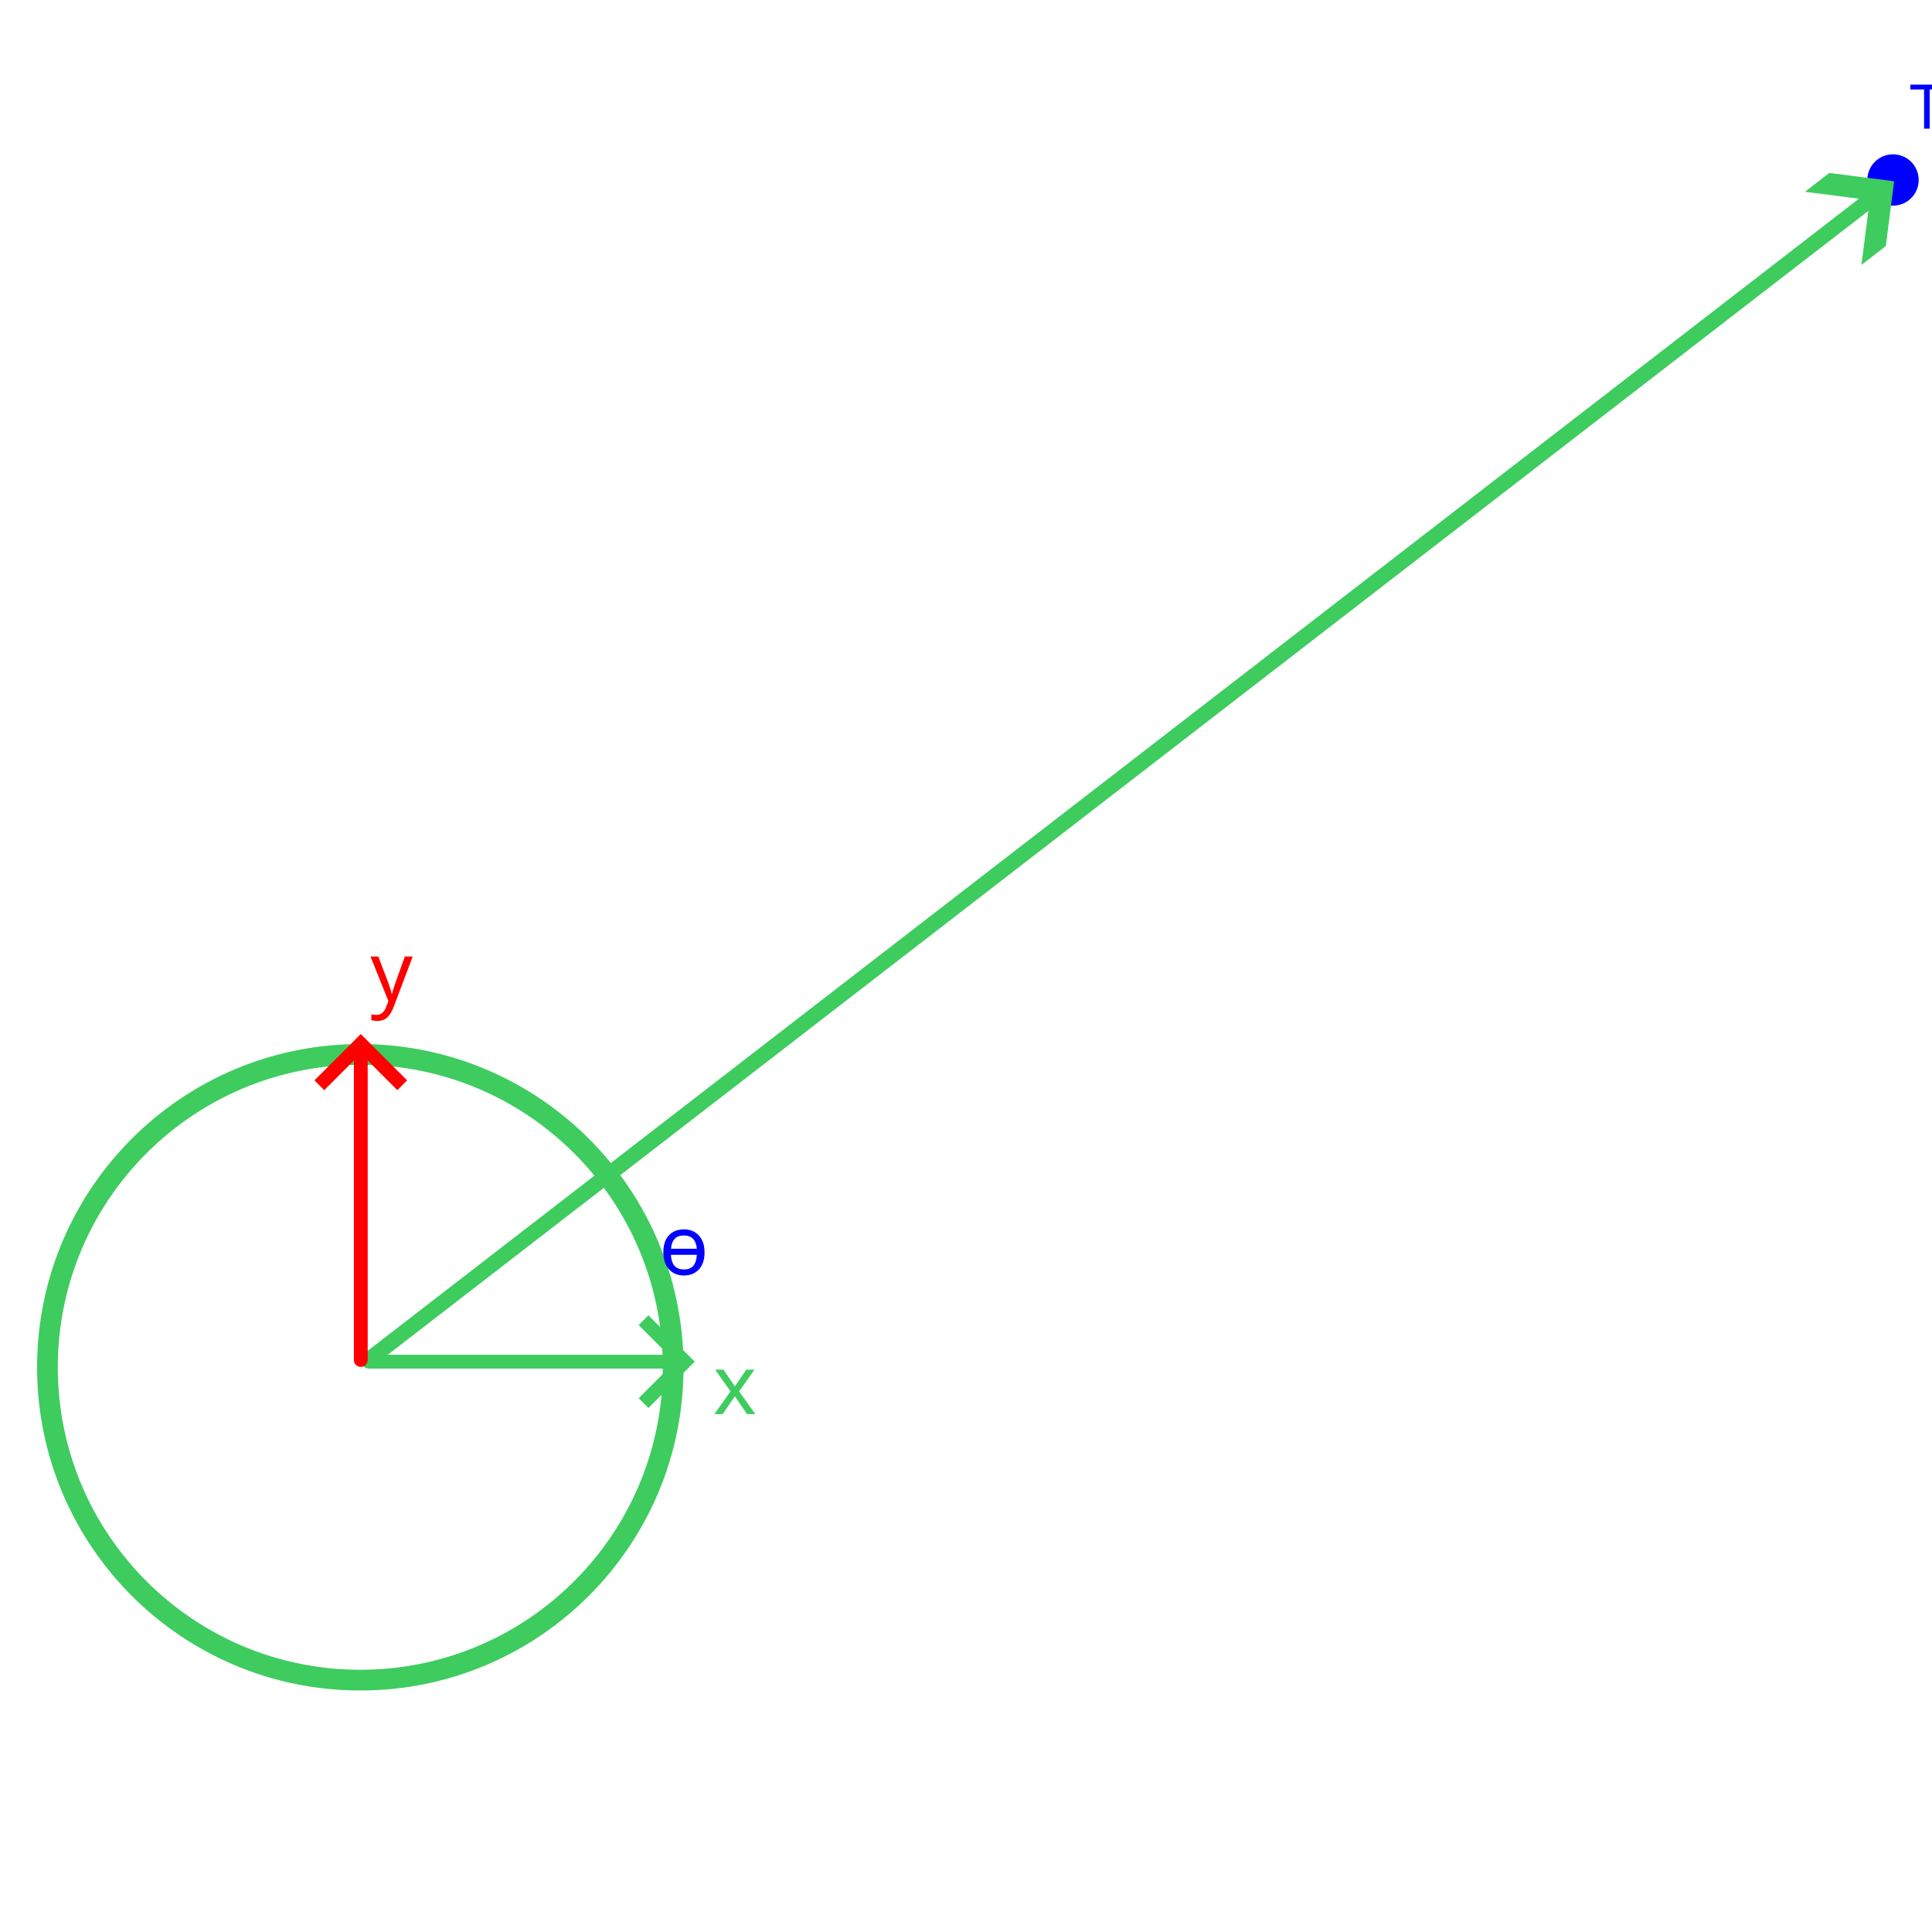
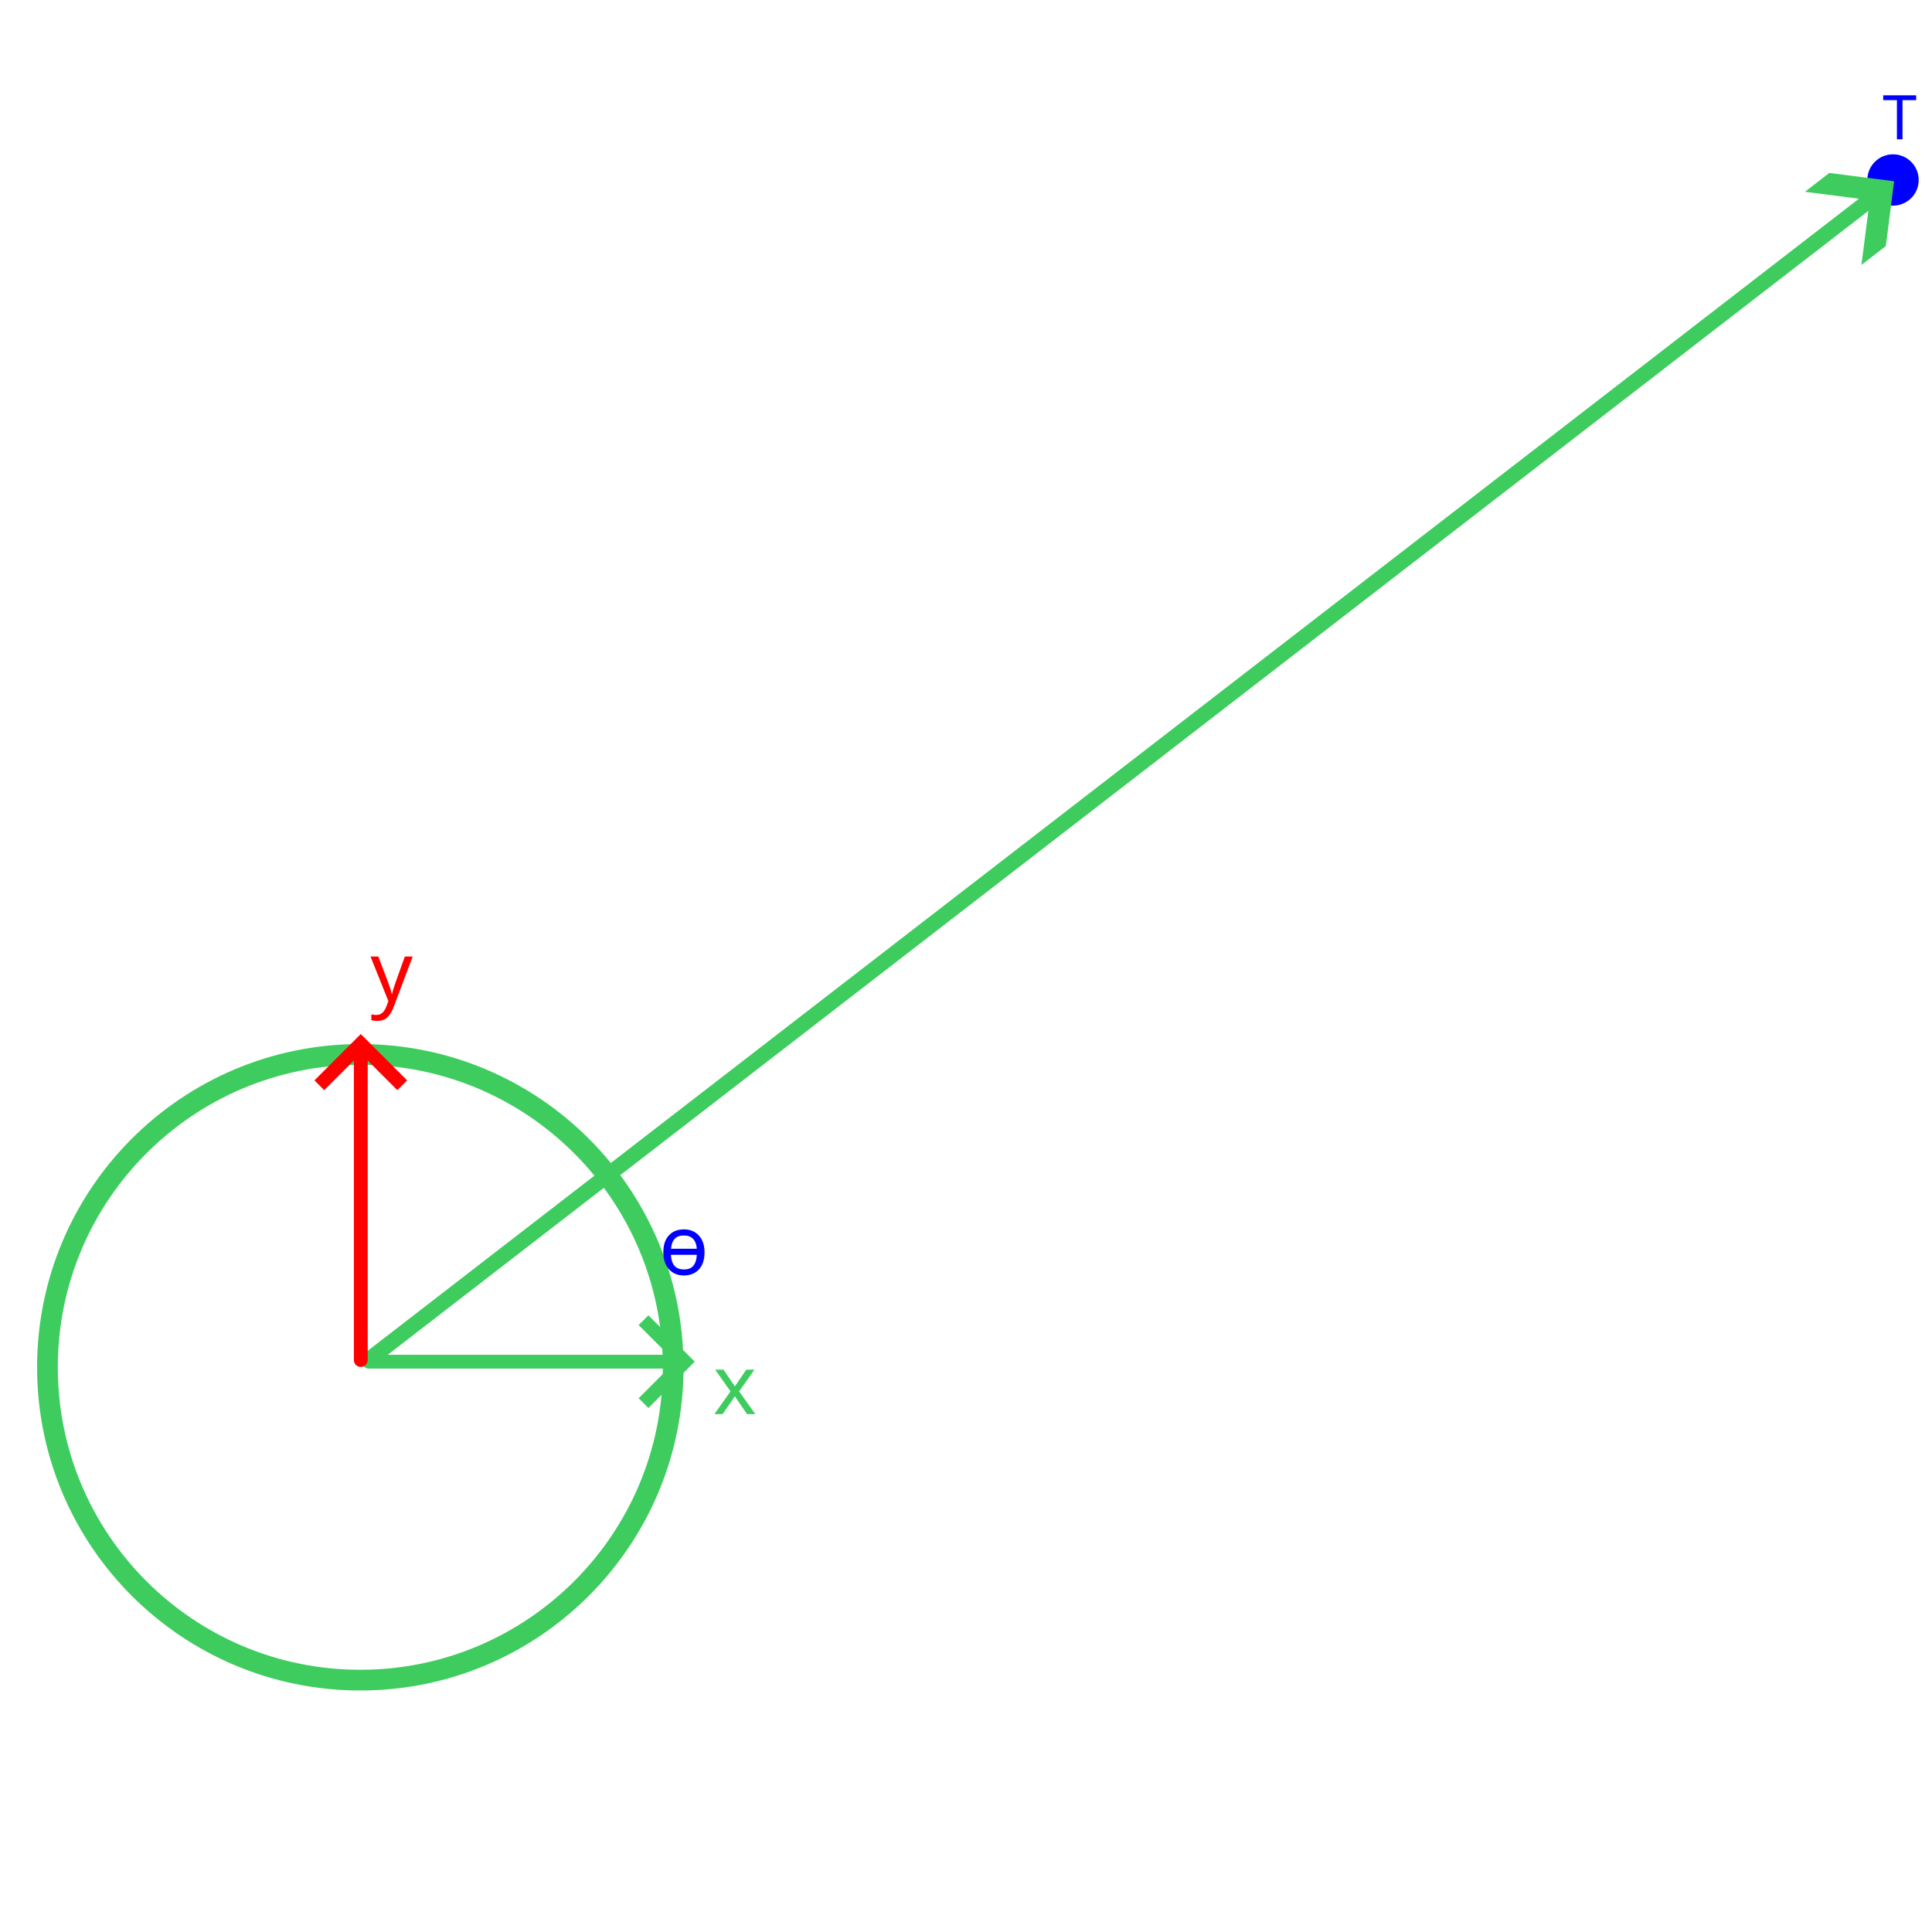
<svg xmlns="http://www.w3.org/2000/svg" width="400" height="400" viewBox="0 0 400 400" version="1.1" id="svg1" xml:space="preserve">
  <defs id="defs1">
    <marker style="overflow:visible" id="ArrowWide" refX="0" refY="0" orient="auto-start-reverse" markerWidth="1" markerHeight="1" viewBox="0 0 1 1" preserveAspectRatio="xMidYMid">
      <path style="fill:none;stroke:context-stroke;stroke-width:1;stroke-linecap:butt" d="M 3,-3 0,0 3,3" transform="rotate(180,0.125,0)" id="path5" />
    </marker>
    <marker style="overflow:visible" id="ArrowWide-7" refX="0" refY="0" orient="auto-start-reverse" markerWidth="1" markerHeight="1" viewBox="0 0 1 1" preserveAspectRatio="xMidYMid">
      <path style="fill:none;stroke:context-stroke;stroke-width:1;stroke-linecap:butt" d="M 3,-3 0,0 3,3" transform="rotate(180,0.125,0)" id="path5-5" />
    </marker>
  </defs>
  <g id="layer1">
    <circle style="fill:#0000ff;fill-opacity:1;stroke-width:1.097;stroke-linecap:round;stroke-linejoin:round;paint-order:stroke fill markers" id="path2" cx="391.928" cy="37.264" r="5.316" />
    <g id="path6" transform="matrix(1.063228,0,0,1.063228,72.95943,-95.63993)">
      <path style="color:#000000;fill:#3ecc5f;stroke-linecap:round;stroke-linejoin:round;-inkscape-stroke:none;paint-order:stroke fill markers" d="M 296.926,125.896 2.42,353.424 a 1.5,1.5 0 0 0 -0.271,2.104 1.5,1.5 0 0 0 2.105,0.27 L 298.76,128.271 a 1.5,1.5 0 0 0 0.27,-2.105 1.5,1.5 0 0 0 -2.104,-0.27 z" id="path8" />
      <path style="color:#000000;fill:#3ecc5f;stroke-linecap:round;stroke-linejoin:round;-inkscape-stroke:none;paint-order:stroke fill markers" d="M 3.336,354.611 297.843,127.084" id="path9" />
      <g id="g7">
        <path style="color:#000000;fill:#3ecc5f;fill-rule:evenodd;-inkscape-stroke:none" d="m 300.217,125.25 -1.62,12.624 -4.748,3.668 1.62,-12.624 -12.624,-1.62 4.748,-3.668 z" id="path7" />
      </g>
    </g>
-     <text xml:space="preserve" style="font-size:12.759px;font-family:Ubuntu;-inkscape-font-specification:Ubuntu;fill:#0000ff;fill-opacity:1;stroke:none;stroke-width:3.19;stroke-linecap:round;stroke-linejoin:round;stroke-opacity:1;paint-order:stroke fill markers" x="395.39" y="26.631" id="text9-2-0">
-       <tspan id="tspan9-9-6" x="395.39" y="26.631" style="stroke-width:3.19">T</tspan>
+     <text xml:space="preserve" style="font-size:12.759px;font-family:Ubuntu;-inkscape-font-specification:Ubuntu;fill:#0000ff;fill-opacity:1;stroke:none;stroke-width:3.19;stroke-linecap:round;stroke-linejoin:round;stroke-opacity:1;paint-order:stroke fill markers" x="389.77" y="28.842" id="text9-2-0">
+       <tspan id="tspan9-9-6" x="389.77" y="28.842" style="stroke-width:3.19">T</tspan>
    </text>
    <g id="g1" style="display:none">
      <rect style="fill:#5fff5f;fill-opacity:1;stroke:#3ecc5f;stroke-width:2.247;stroke-linecap:round;stroke-linejoin:round;paint-order:stroke fill markers" id="rect1" width="30.814" height="90.324" x="283.004" y="-284.64" rx="15.407" ry="18.107" transform="rotate(90)" />
      <circle style="fill:#0000ff;fill-opacity:1;stroke-width:0.767;stroke-linecap:round;stroke-linejoin:round;paint-order:stroke fill markers" id="path2-0" cx="196.908" cy="299.834" r="3.716" />
      <rect style="fill:#ff5f5f;fill-opacity:1;stroke:#3ecc5f;stroke-width:2.247;stroke-linecap:round;stroke-linejoin:round;paint-order:stroke fill markers" id="rect1-7" width="30.814" height="90.324" x="283.057" y="-354.693" rx="15.407" ry="18.107" transform="rotate(90)" />
      <rect style="fill:#3ecc5f;stroke:#3ecc5f;stroke-width:0.762;stroke-linecap:round;stroke-linejoin:round;paint-order:stroke fill markers" id="rect1-7-6" width="12.462" height="25.687" x="-368.66" y="-281.552" rx="6.231" ry="5.149" transform="scale(-1)" />
      <rect style="fill:#3ecc5f;stroke:#3ecc5f;stroke-width:0.762;stroke-linecap:round;stroke-linejoin:round;paint-order:stroke fill markers" id="rect1-7-6-9" width="12.462" height="25.687" x="-381.116" y="289.489" rx="6.231" ry="5.149" transform="rotate(-105)" />
      <rect style="fill:#3ecc5f;stroke:#3ecc5f;stroke-width:0.762;stroke-linecap:round;stroke-linejoin:round;paint-order:stroke fill markers" id="rect1-7-6-9-3" width="12.462" height="25.687" x="-305.245" y="382.647" rx="6.231" ry="5.149" transform="rotate(-90)" />
      <rect style="fill:#3ecc5f;stroke:#3ecc5f;stroke-width:0.762;stroke-linecap:round;stroke-linejoin:round;paint-order:stroke fill markers" id="rect1-7-6-9-3-2" width="12.462" height="25.687" x="-208.997" y="444.27" rx="6.231" ry="5.149" transform="rotate(-75)" />
      <circle style="fill:#3ecc5f;stroke:#3ecc5f;stroke-width:2.286;stroke-linecap:round;stroke-linejoin:round;paint-order:stroke fill markers" id="path1" cx="298.464" cy="-365.735" r="22" transform="rotate(90)" />
      <circle style="fill:#0000ff;fill-opacity:1;stroke-width:0.767;stroke-linecap:round;stroke-linejoin:round;paint-order:stroke fill markers" id="path2-2" cx="267.51" cy="299.834" r="3.716" />
      <circle style="fill:#0000ff;fill-opacity:1;stroke-width:0.767;stroke-linecap:round;stroke-linejoin:round;paint-order:stroke fill markers" id="path2-2-7" cx="345.544" cy="299.834" r="3.716" />
      <text xml:space="preserve" style="font-size:8.918px;font-family:Ubuntu;-inkscape-font-specification:Ubuntu;fill:#0000ff;fill-opacity:1;stroke:none;stroke-width:2.23;stroke-linecap:round;stroke-linejoin:round;stroke-opacity:1;paint-order:stroke fill markers" x="267.421" y="295.984" id="text9-2-0-9">
        <tspan id="tspan9-9-6-2" x="267.421" y="295.984" style="stroke-width:2.23">B2</tspan>
      </text>
      <text xml:space="preserve" style="font-size:8.918px;font-family:Ubuntu;-inkscape-font-specification:Ubuntu;fill:#0000ff;fill-opacity:1;stroke:none;stroke-width:2.23;stroke-linecap:round;stroke-linejoin:round;stroke-opacity:1;paint-order:stroke fill markers" x="345" y="295" id="text9-2-0-9-2">
        <tspan id="tspan9-9-6-2-9" x="345" y="295" style="stroke-width:2.23">H</tspan>
      </text>
      <text xml:space="preserve" style="font-size:8.918px;font-family:Ubuntu;-inkscape-font-specification:Ubuntu;fill:#0000ff;fill-opacity:1;stroke:none;stroke-width:2.23;stroke-linecap:round;stroke-linejoin:round;stroke-opacity:1;paint-order:stroke fill markers" x="196.114" y="292.402" id="text9-2-0-8">
        <tspan id="tspan9-9-6-7" x="196.114" y="292.402" style="stroke-width:2.23">B</tspan>
      </text>
      <g id="path10" transform="matrix(0.7431815,0,0,0.7431815,193.1918,36.00424)">
        <path style="color:#000000;fill:#3ecc5f;stroke-linecap:round;stroke-linejoin:round;-inkscape-stroke:none;paint-order:stroke fill markers" d="m 8.676,353.395 a 1.5,1.5 0 0 0 -1.5,1.5 1.5,1.5 0 0 0 1.5,1.5 H 94.459 a 1.5,1.5 0 0 0 1.5,-1.5 1.5,1.5 0 0 0 -1.5,-1.5 z" id="path13" />
        <path style="color:#000000;fill:#0000ff;stroke-linecap:round;stroke-linejoin:round;-inkscape-stroke:none;paint-order:stroke fill markers" d="M 8.676,354.895 H 94.459" id="path14" />
        <g id="g12">
          <path style="color:#000000;fill:#3ecc5f;fill-rule:evenodd;-inkscape-stroke:none" d="m 97.459,354.895 -9,9 h -6 l 9,-9 -9,-9 h 6 z" id="path12" />
        </g>
      </g>
      <g id="path10-6" transform="matrix(0.7431815,0,0,0.7431815,193.1918,36.00424)">
        <path style="color:#000000;fill:#3ecc5f;stroke-linecap:round;stroke-linejoin:round;-inkscape-stroke:none;paint-order:stroke fill markers" d="m 198.23,353.467 -92.02,0.346 a 1.5,1.5 0 0 0 -1.494,1.506 1.5,1.5 0 0 0 1.506,1.494 l 92.02,-0.346 a 1.5,1.5 0 0 0 1.494,-1.506 1.5,1.5 0 0 0 -1.506,-1.494 z" id="path16" />
        <path style="color:#000000;fill:#0000ff;stroke-linecap:round;stroke-linejoin:round;-inkscape-stroke:none;paint-order:stroke fill markers" d="m 106.217,355.313 92.019,-0.346" id="path17" />
        <g id="g15">
          <path style="color:#000000;fill:#3ecc5f;fill-rule:evenodd;-inkscape-stroke:none" d="m 201.236,354.955 -8.966,9.034 -6,0.023 8.966,-9.034 -9.034,-8.966 6,-0.023 z" id="path15" />
        </g>
      </g>
    </g>
    <circle style="fill:none;stroke:#3ecc5f;stroke-width:4.292;stroke-linecap:round;stroke-linejoin:round;paint-order:stroke fill markers" id="path3" cx="74.598" cy="283.079" r="64.775" />
    <path style="fill:none;stroke:#3ecc5f;stroke-width:2.861;stroke-linecap:round;stroke-linejoin:round;stroke-dasharray:none;marker-end:url(#ArrowWide);paint-order:stroke fill markers" d="M 76.348,281.916 H 141.101" id="path4" />
    <path style="fill:#3ecc5f;fill-opacity:1;stroke:#ff0000;stroke-width:2.861;stroke-linecap:round;stroke-linejoin:round;stroke-dasharray:none;marker-end:url(#ArrowWide-7);paint-order:stroke fill markers" d="M 74.698,281.581 V 216.827" id="path4-6" />
    <text xml:space="preserve" style="font-size:17.168px;font-family:Ubuntu;-inkscape-font-specification:Ubuntu;fill:#3ecc5f;fill-opacity:1;stroke:none;stroke-width:2.861;stroke-linecap:round;stroke-linejoin:round;stroke-dasharray:none;paint-order:stroke fill markers" x="147.602" y="292.774" id="text5">
      <tspan id="tspan5" x="147.602" y="292.774" style="stroke-width:2.861">x</tspan>
    </text>
    <text xml:space="preserve" style="font-size:17.168px;font-family:Ubuntu;-inkscape-font-specification:Ubuntu;fill:#ff0000;fill-opacity:1;stroke:none;stroke-width:2.861;stroke-linecap:round;stroke-linejoin:round;stroke-dasharray:none;paint-order:stroke fill markers" x="76.694" y="207.245" id="text5-7">
      <tspan id="tspan5-0" x="76.694" y="207.245" style="stroke-width:2.861">y</tspan>
    </text>
    <text xml:space="preserve" style="font-size:17.168px;font-family:Ubuntu;-inkscape-font-specification:Ubuntu;fill:#0000ff;fill-opacity:1;stroke:none;stroke-width:2.861;stroke-linecap:round;stroke-linejoin:round;stroke-dasharray:none;paint-order:stroke fill markers" x="136.397" y="263.904" id="text6">
      <tspan id="tspan6" x="136.397" y="263.904" style="stroke-width:2.861">ɵ</tspan>
    </text>
  </g>
</svg>
